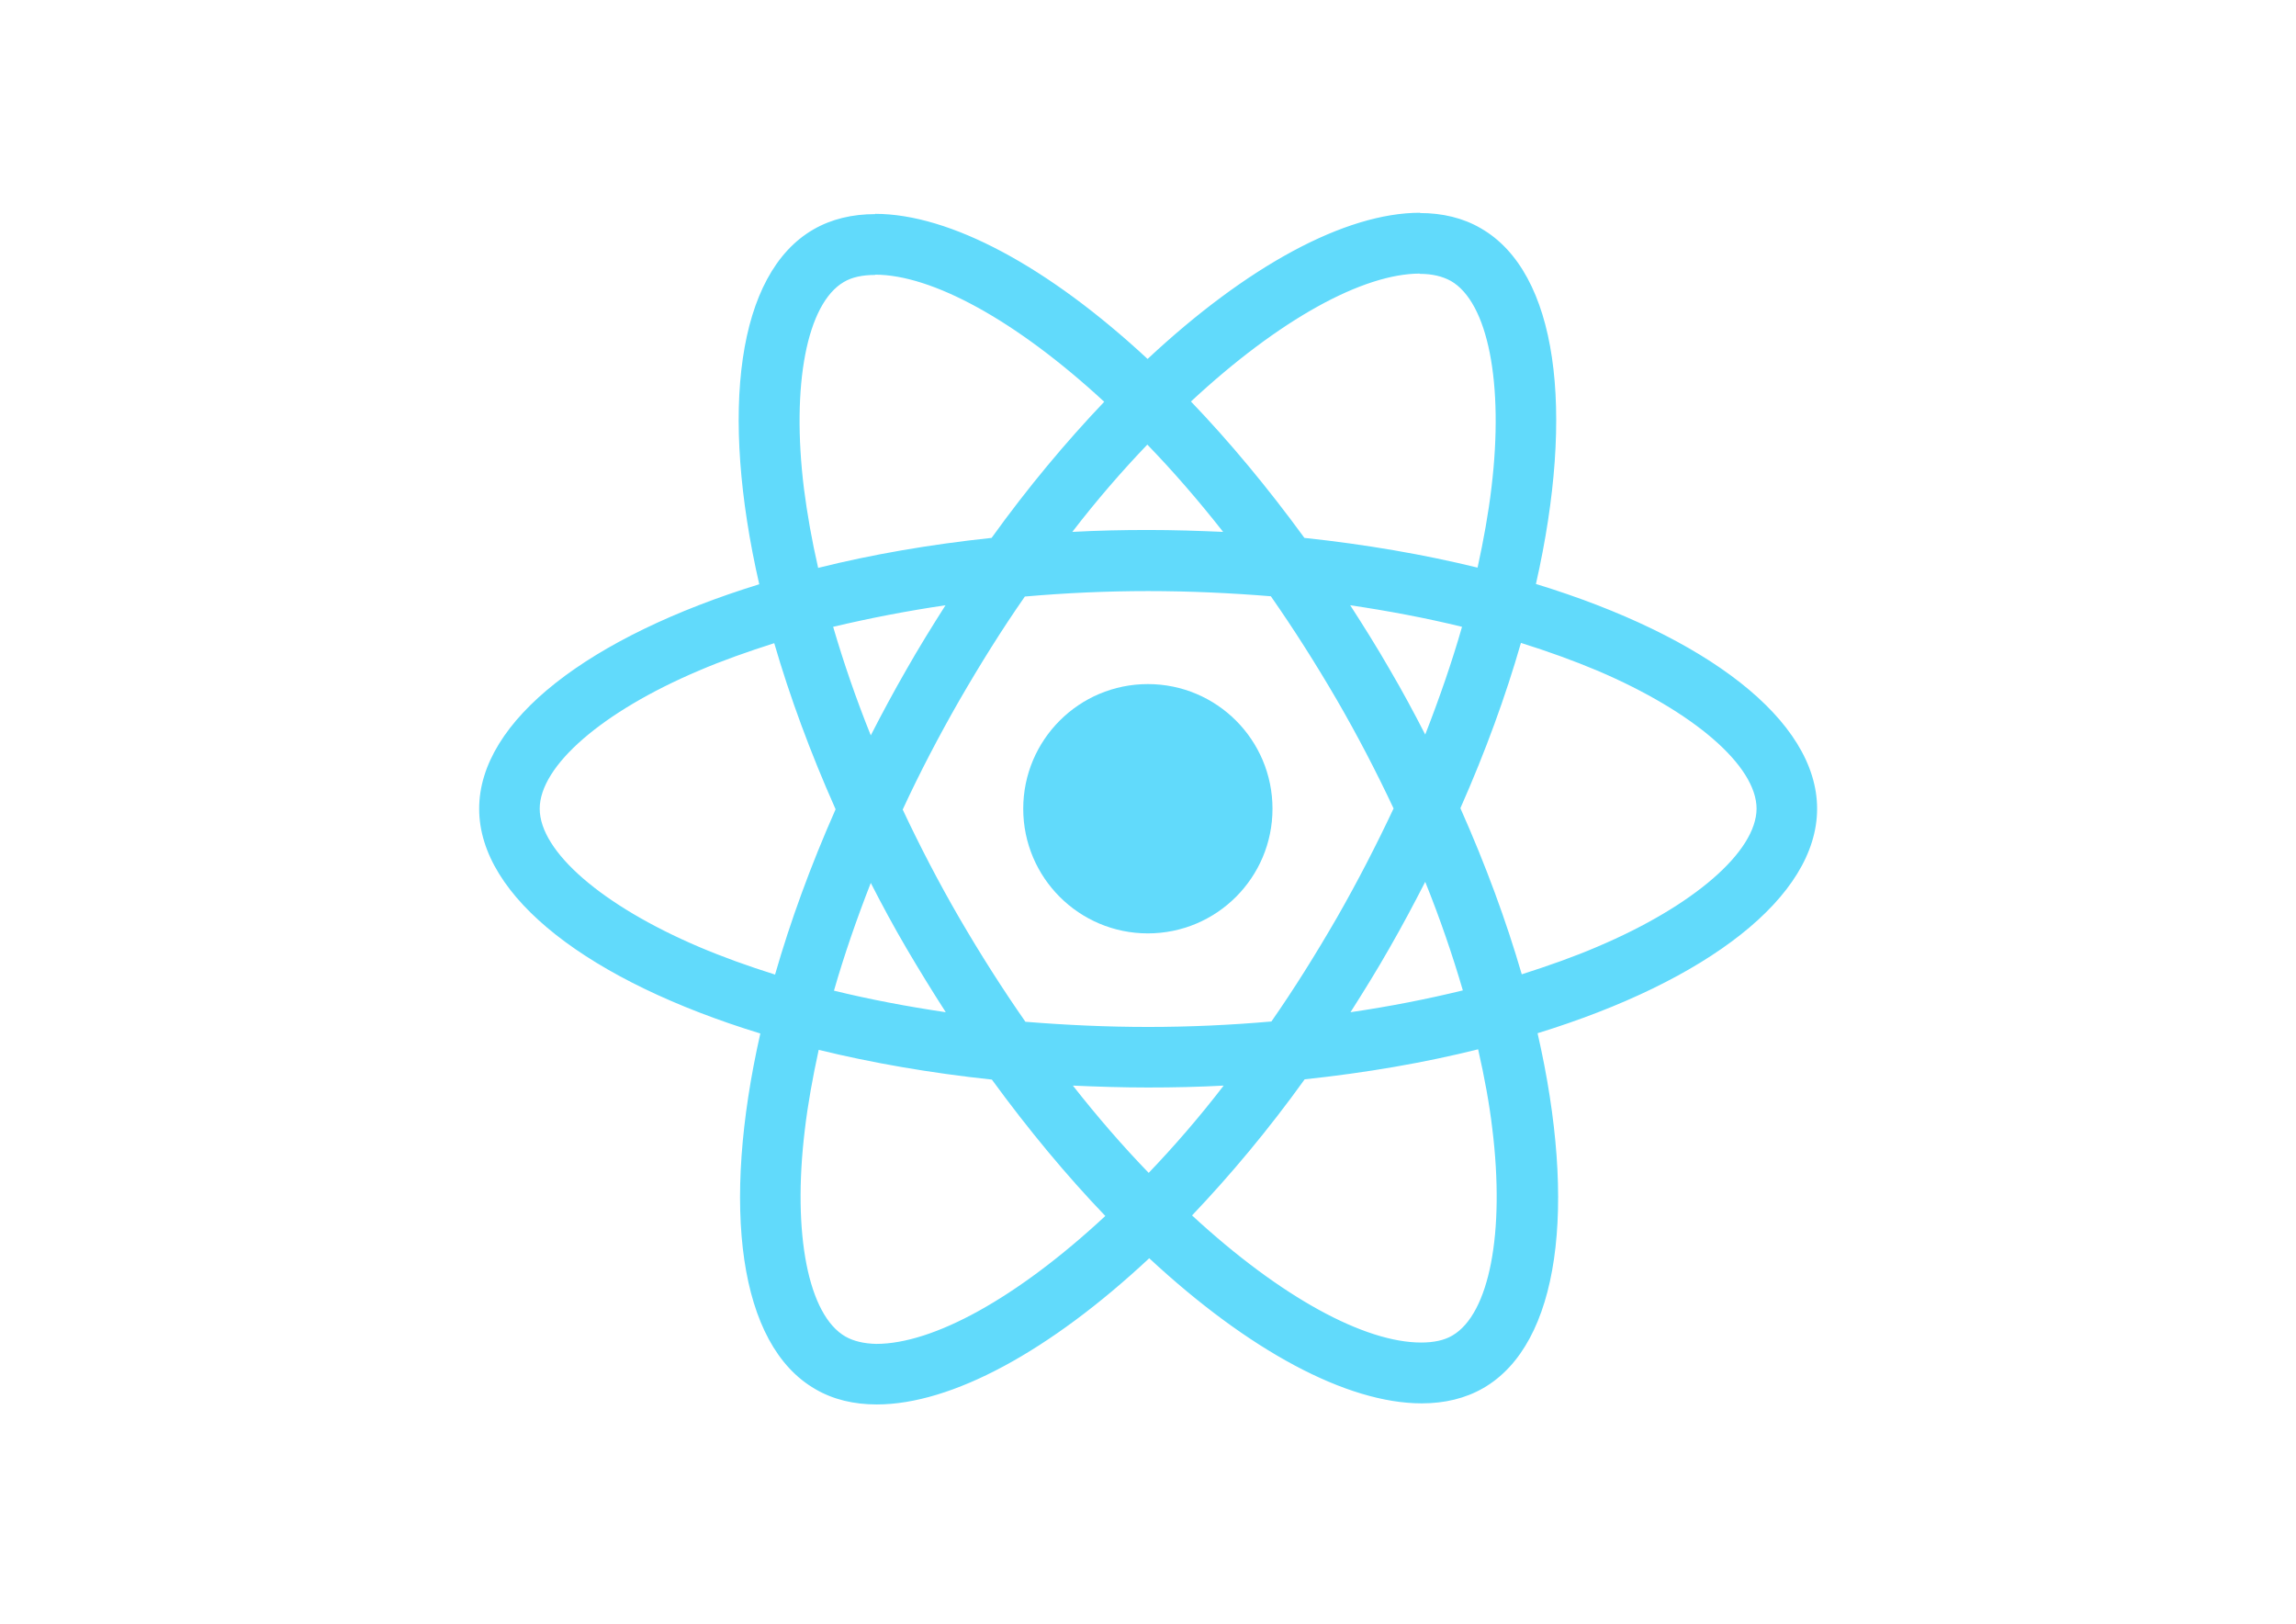
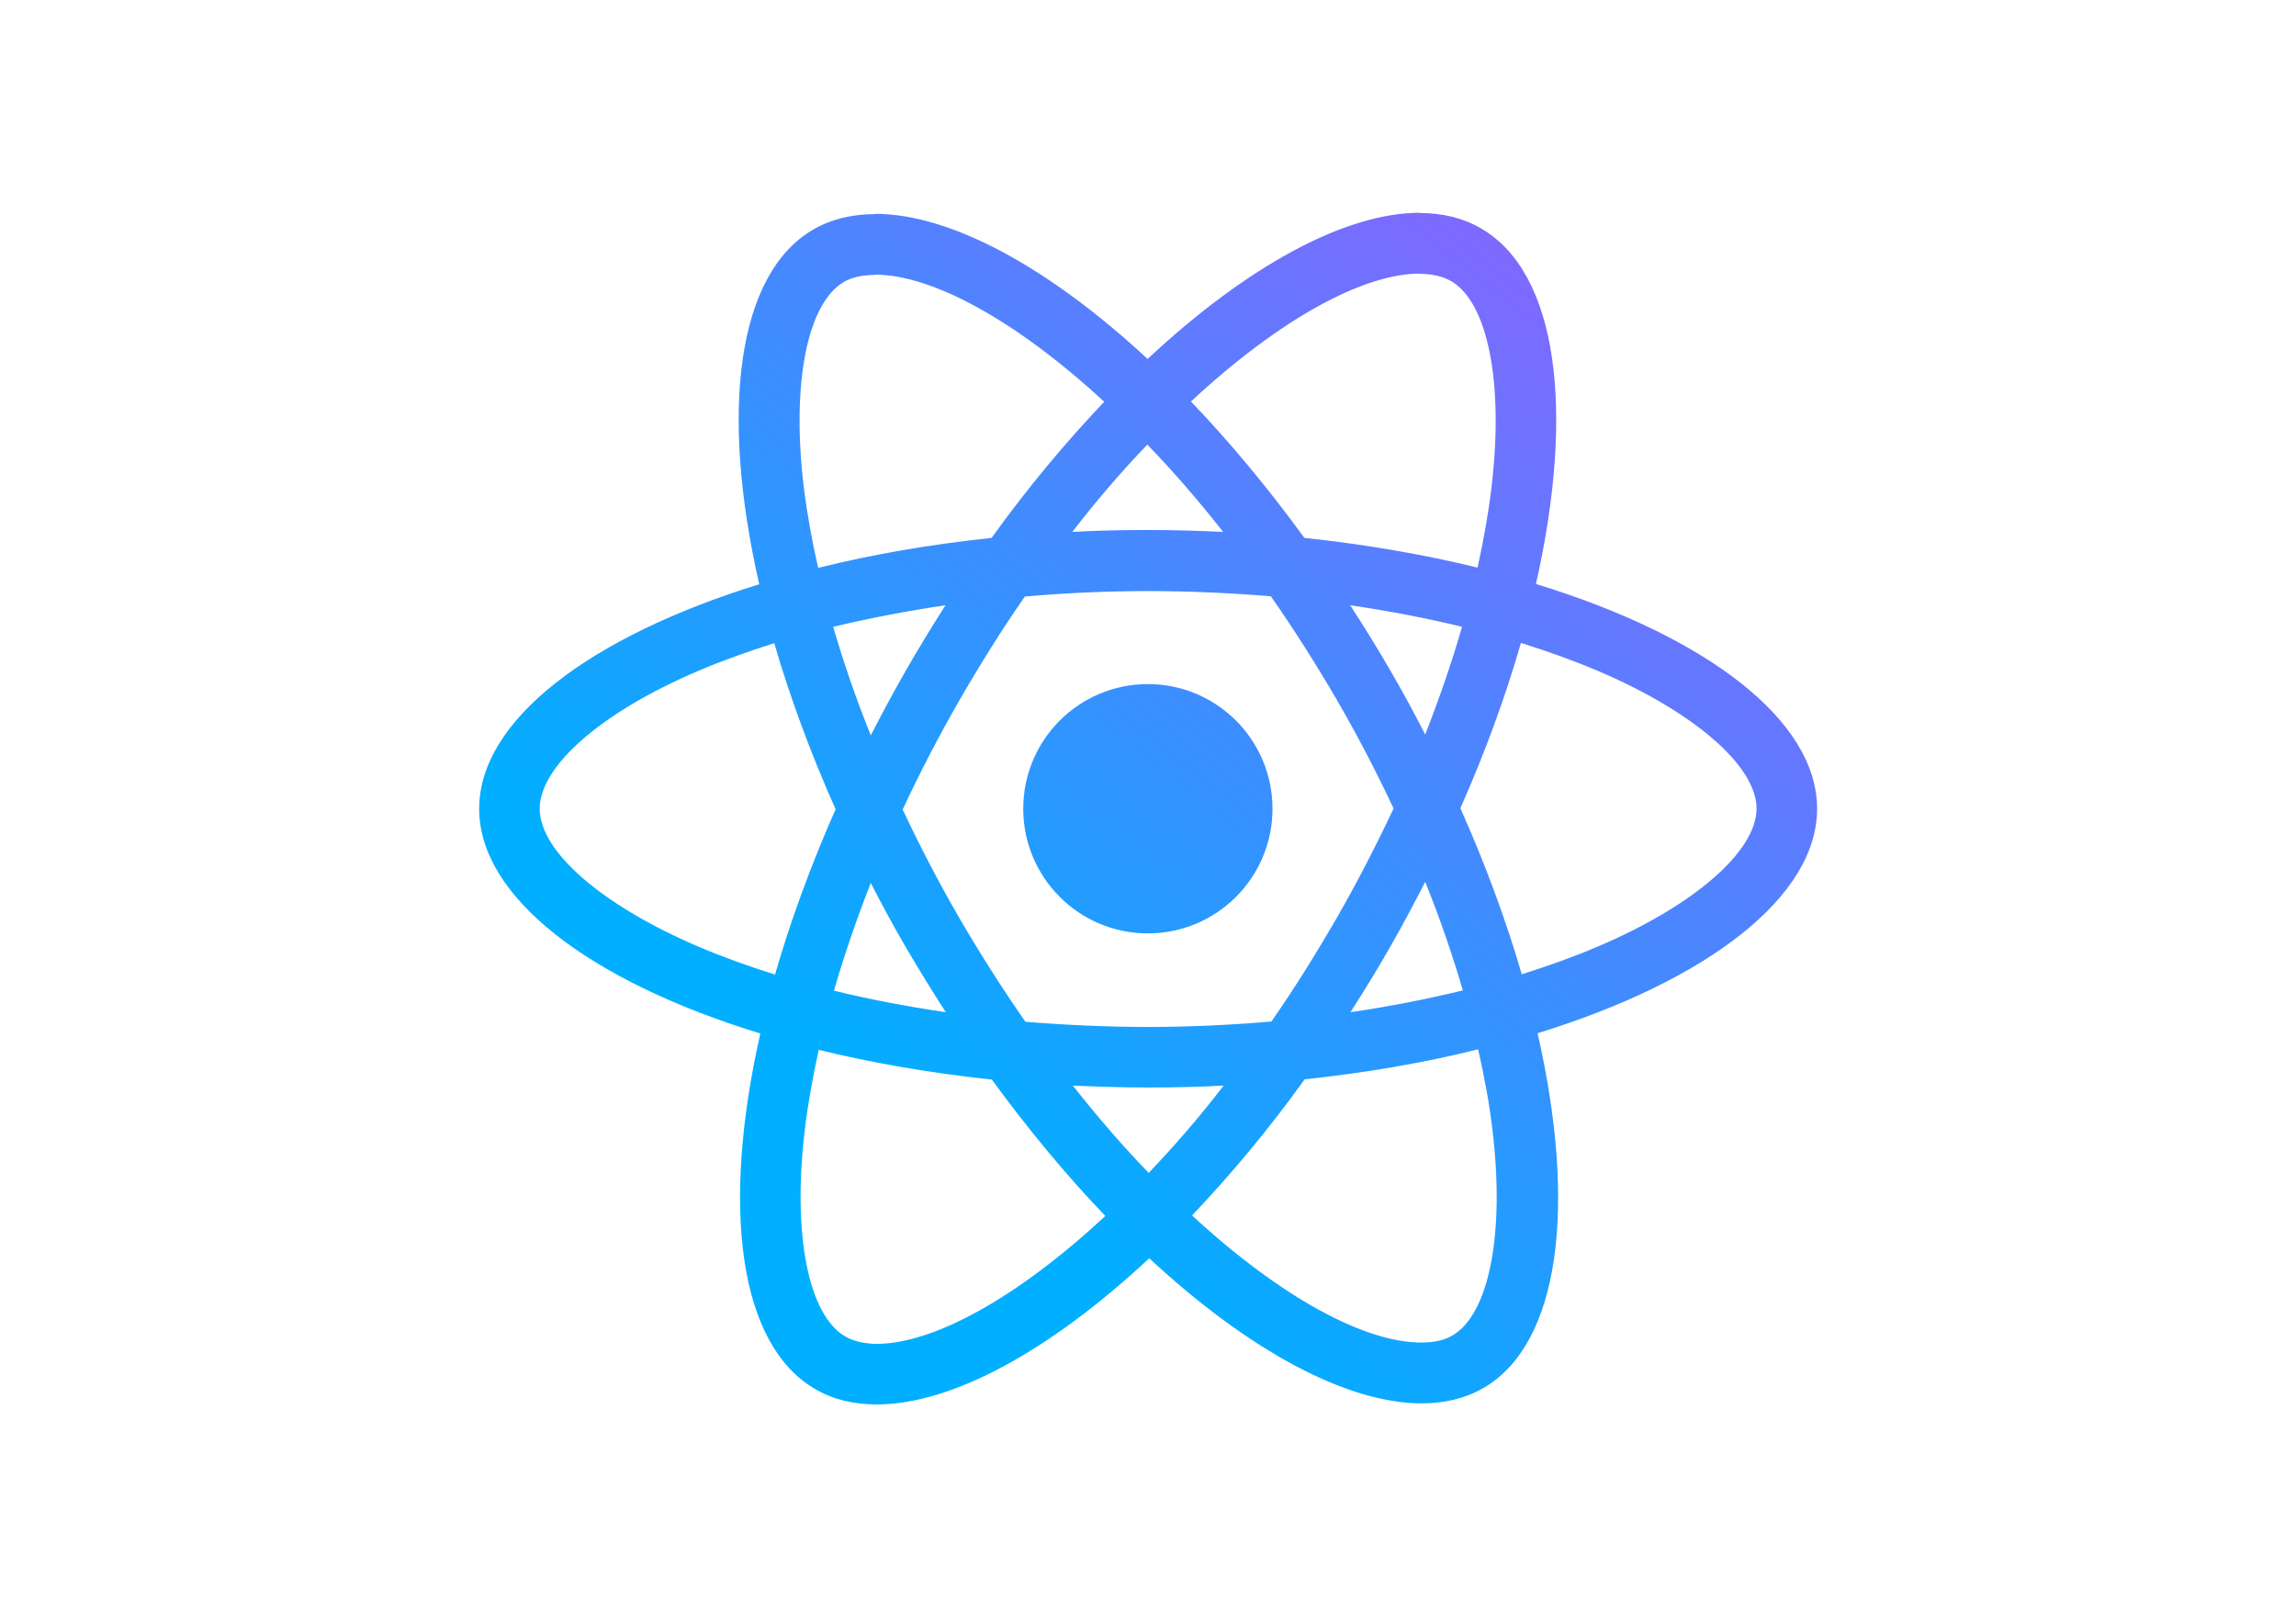
<svg xmlns="http://www.w3.org/2000/svg" viewBox="0 0 841.9 595.3">
-   <g fill="#61DAFB">
+   <defs>
+     <linearGradient id="a" x1="200" y1="552" x2="600" y2="50" gradientUnits="userSpaceOnUse">
+       <stop offset=".296" stop-color="#00afff" />
+       <stop offset=".694" stop-color="#5282ff" />
+       <stop offset="1" stop-color="#945dff" />
+     </linearGradient>
+   </defs>
+   <g fill="url(#a)">
    <path d="M666.3 296.5c0-32.5-40.7-63.3-103.1-82.4 14.4-63.6 8-114.2-20.2-130.4-6.5-3.8-14.1-5.6-22.4-5.6v22.3c4.6 0 8.3.9 11.4 2.6 13.6 7.8 19.5 37.5 14.9 75.7-1.1 9.4-2.9 19.3-5.1 29.4-19.6-4.8-41-8.5-63.5-10.9-13.5-18.5-27.5-35.3-41.6-50 32.6-30.3 63.2-46.9 84-46.9V78c-27.5 0-63.5 19.6-99.9 53.6-36.4-33.8-72.4-53.2-99.9-53.2v22.3c20.7 0 51.4 16.5 84 46.6-14 14.7-28 31.4-41.3 49.9-22.6 2.4-44 6.1-63.6 11-2.3-10-4-19.7-5.2-29-4.7-38.2 1.1-67.9 14.6-75.8 3-1.8 6.9-2.6 11.5-2.6V78.5c-8.4 0-16 1.8-22.6 5.6-28.1 16.2-34.4 66.7-19.9 130.1-62.2 19.2-102.7 49.9-102.7 82.3 0 32.5 40.7 63.3 103.1 82.4-14.4 63.6-8 114.2 20.2 130.4 6.5 3.8 14.1 5.6 22.5 5.6 27.5 0 63.5-19.6 99.9-53.6 36.4 33.8 72.4 53.2 99.9 53.2 8.4 0 16-1.8 22.6-5.6 28.1-16.2 34.4-66.7 19.9-130.1 62-19.1 102.5-49.9 102.5-82.3zm-130.2-66.7c-3.7 12.9-8.3 26.2-13.5 39.5-4.1-8-8.4-16-13.1-24-4.6-8-9.5-15.8-14.4-23.4 14.2 2.1 27.9 4.7 41 7.9zm-45.8 106.5c-7.8 13.5-15.8 26.3-24.1 38.2-14.9 1.3-30 2-45.2 2-15.1 0-30.2-.7-45-1.9-8.3-11.9-16.4-24.6-24.2-38-7.6-13.1-14.5-26.4-20.8-39.8 6.2-13.4 13.2-26.8 20.7-39.9 7.8-13.5 15.8-26.3 24.1-38.2 14.9-1.3 30-2 45.2-2 15.1 0 30.2.7 45 1.9 8.3 11.9 16.4 24.6 24.2 38 7.6 13.1 14.5 26.4 20.8 39.8-6.3 13.4-13.2 26.8-20.7 39.9zm32.3-13c5.4 13.4 10 26.8 13.8 39.8-13.1 3.2-26.9 5.9-41.2 8 4.9-7.7 9.8-15.6 14.4-23.7 4.6-8 8.9-16.1 13-24.1zM421.2 430c-9.3-9.6-18.6-20.3-27.8-32 9 .4 18.2.7 27.5.7 9.4 0 18.7-.2 27.8-.7-9 11.7-18.3 22.4-27.5 32zm-74.4-58.9c-14.2-2.1-27.9-4.7-41-7.9 3.7-12.9 8.3-26.2 13.5-39.5 4.1 8 8.4 16 13.1 24 4.7 8 9.5 15.8 14.4 23.4zM420.7 163c9.3 9.6 18.6 20.3 27.8 32-9-.4-18.2-.7-27.5-.7-9.4 0-18.7.2-27.8.7 9-11.7 18.3-22.4 27.5-32zm-74 58.9c-4.9 7.7-9.8 15.6-14.4 23.7-4.6 8-8.9 16-13 24-5.4-13.4-10-26.8-13.8-39.8 13.1-3.1 26.9-5.8 41.2-7.9zm-90.5 125.2c-35.4-15.1-58.3-34.9-58.3-50.6 0-15.7 22.9-35.6 58.3-50.6 8.6-3.7 18-7 27.7-10.1 5.7 19.6 13.2 40 22.5 60.9-9.2 20.8-16.6 41.1-22.2 60.6-9.9-3.1-19.3-6.5-28-10.2zM310 490c-13.6-7.8-19.5-37.5-14.9-75.7 1.1-9.4 2.9-19.3 5.1-29.4 19.6 4.8 41 8.5 63.5 10.9 13.5 18.5 27.5 35.3 41.6 50-32.6 30.3-63.2 46.9-84 46.9-4.5-.1-8.3-1-11.3-2.7zm237.2-76.2c4.7 38.2-1.1 67.9-14.6 75.8-3 1.8-6.9 2.6-11.5 2.6-20.7 0-51.4-16.5-84-46.6 14-14.7 28-31.4 41.3-49.9 22.6-2.4 44-6.1 63.6-11 2.3 10.1 4.1 19.8 5.2 29.1zm38.5-66.7c-8.6 3.7-18 7-27.7 10.1-5.7-19.6-13.2-40-22.5-60.9 9.2-20.8 16.6-41.1 22.2-60.6 9.9 3.1 19.3 6.5 28.1 10.2 35.4 15.1 58.3 34.9 58.3 50.6-.1 15.7-23 35.6-58.4 50.6zM320.8 78.4z" />
    <circle cx="420.9" cy="296.5" r="45.7" />
    <path d="M520.5 78.1z" />
  </g>
</svg>
